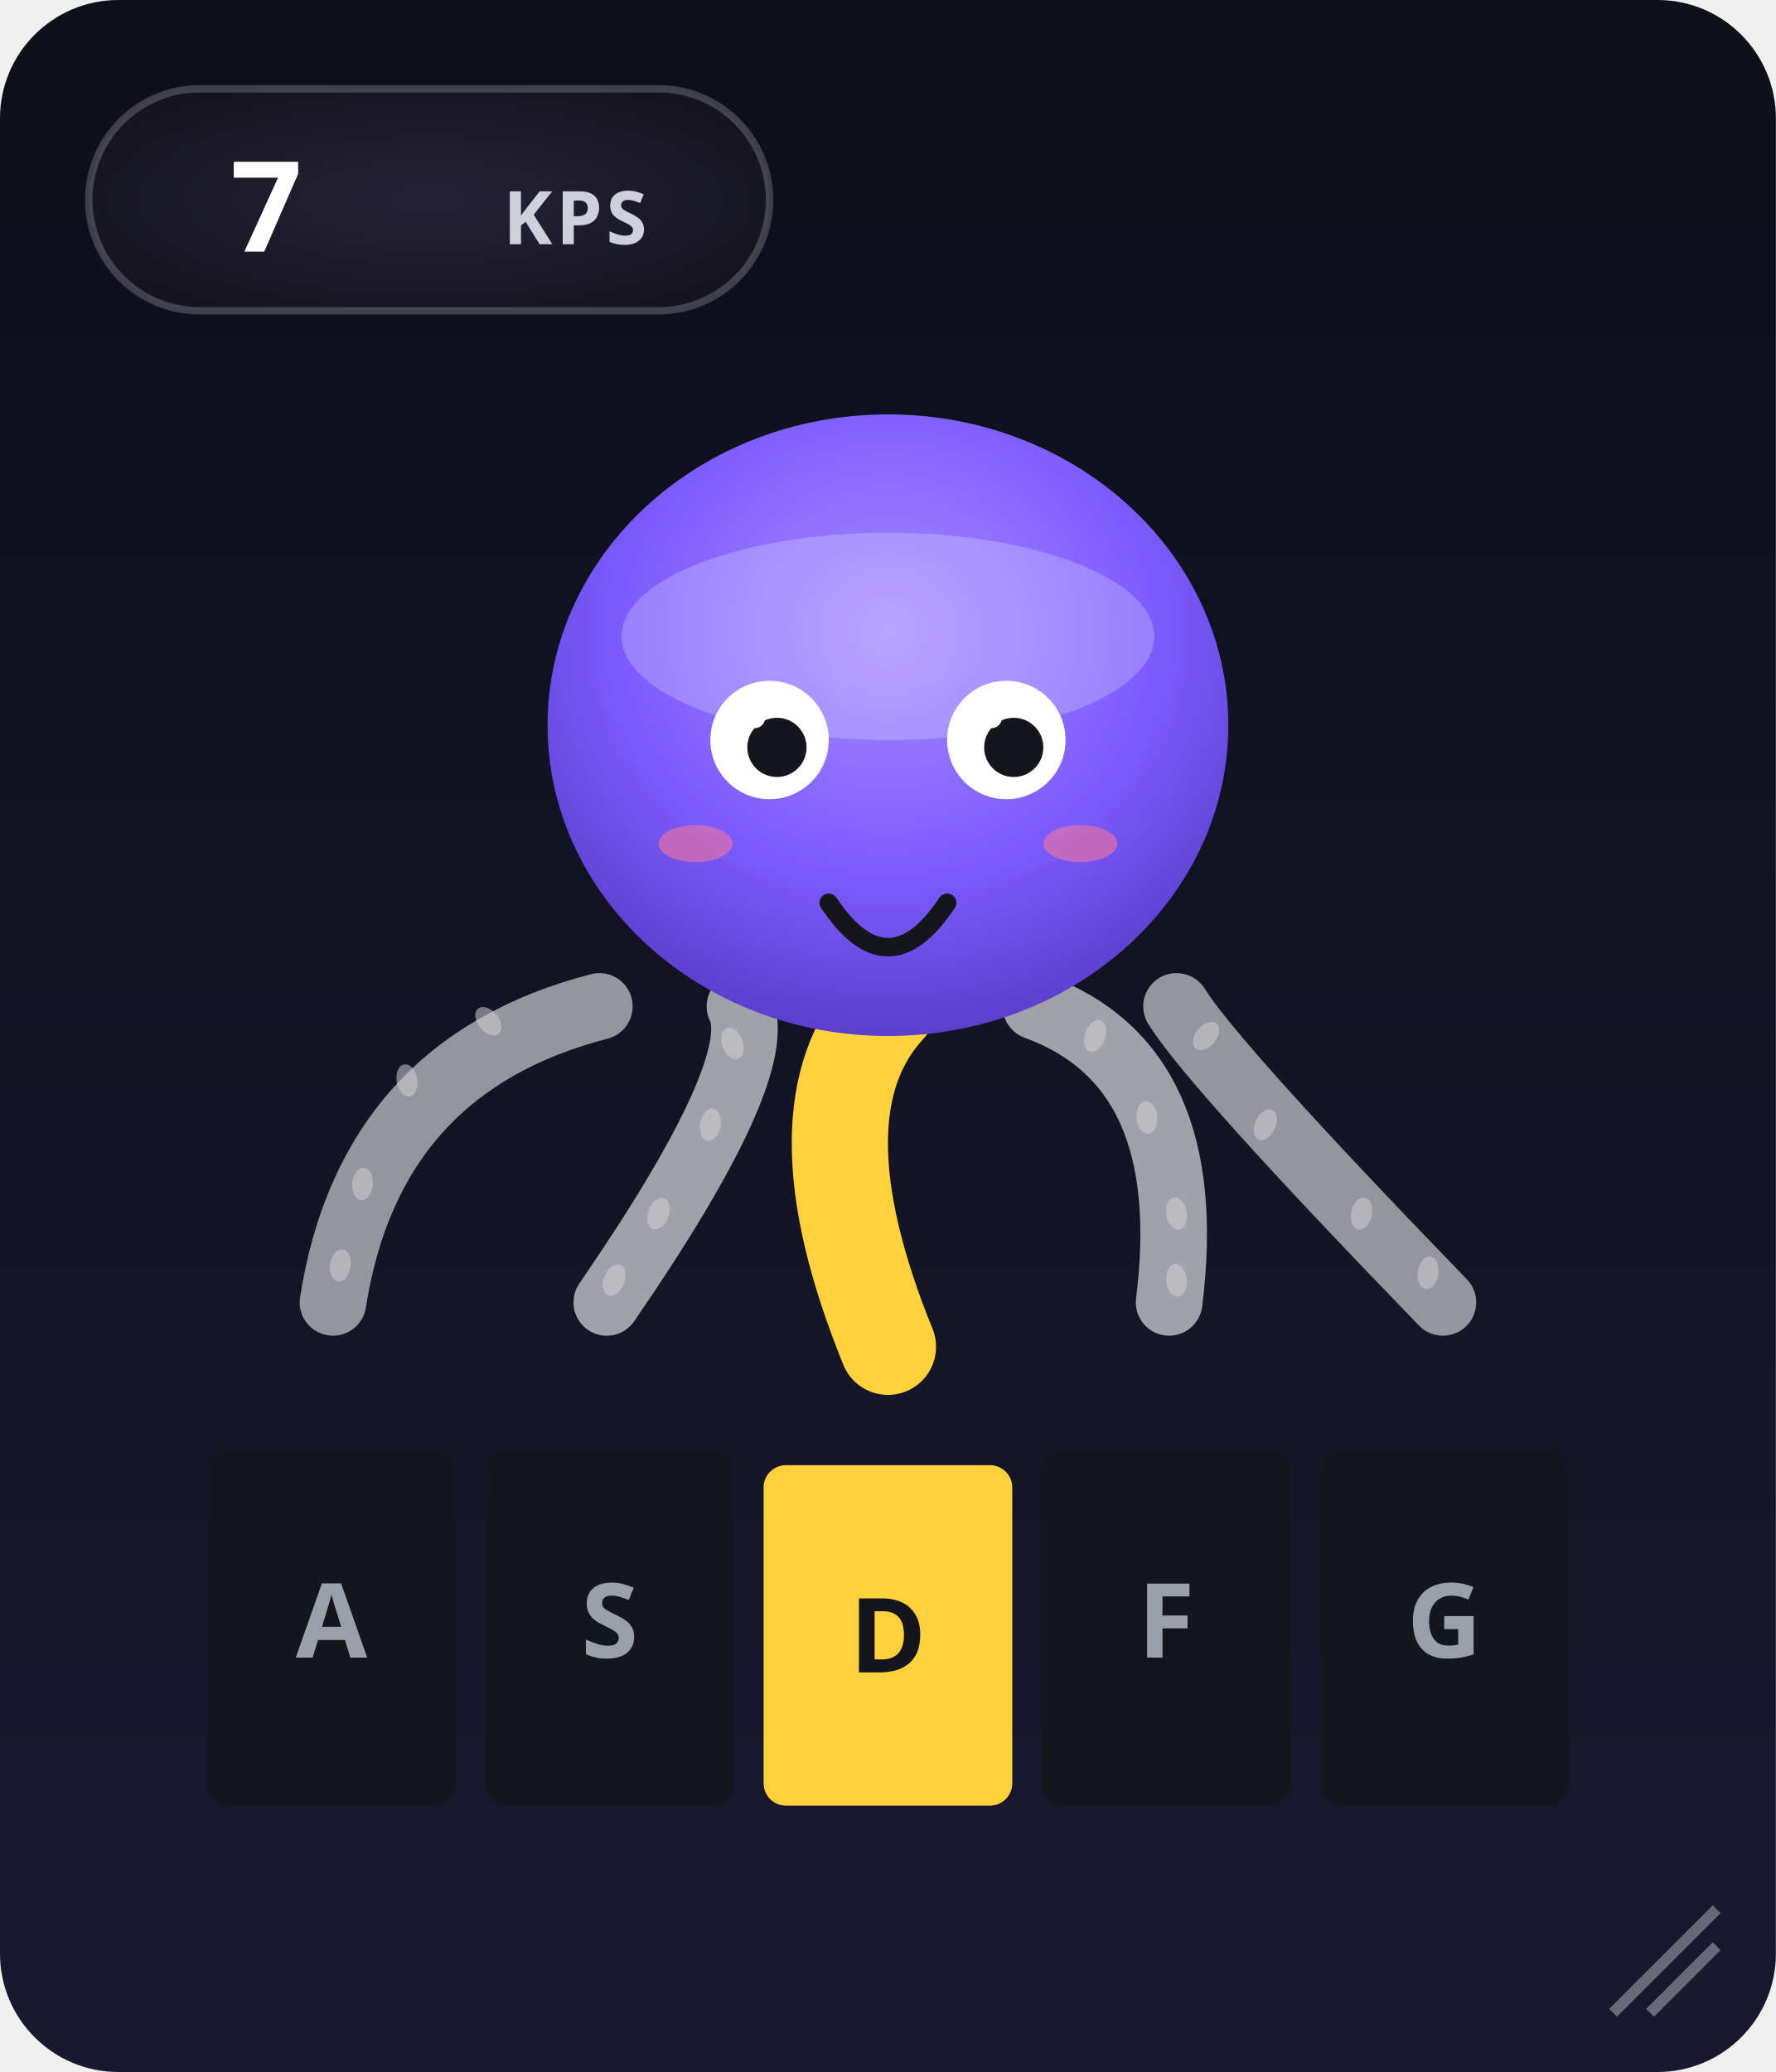
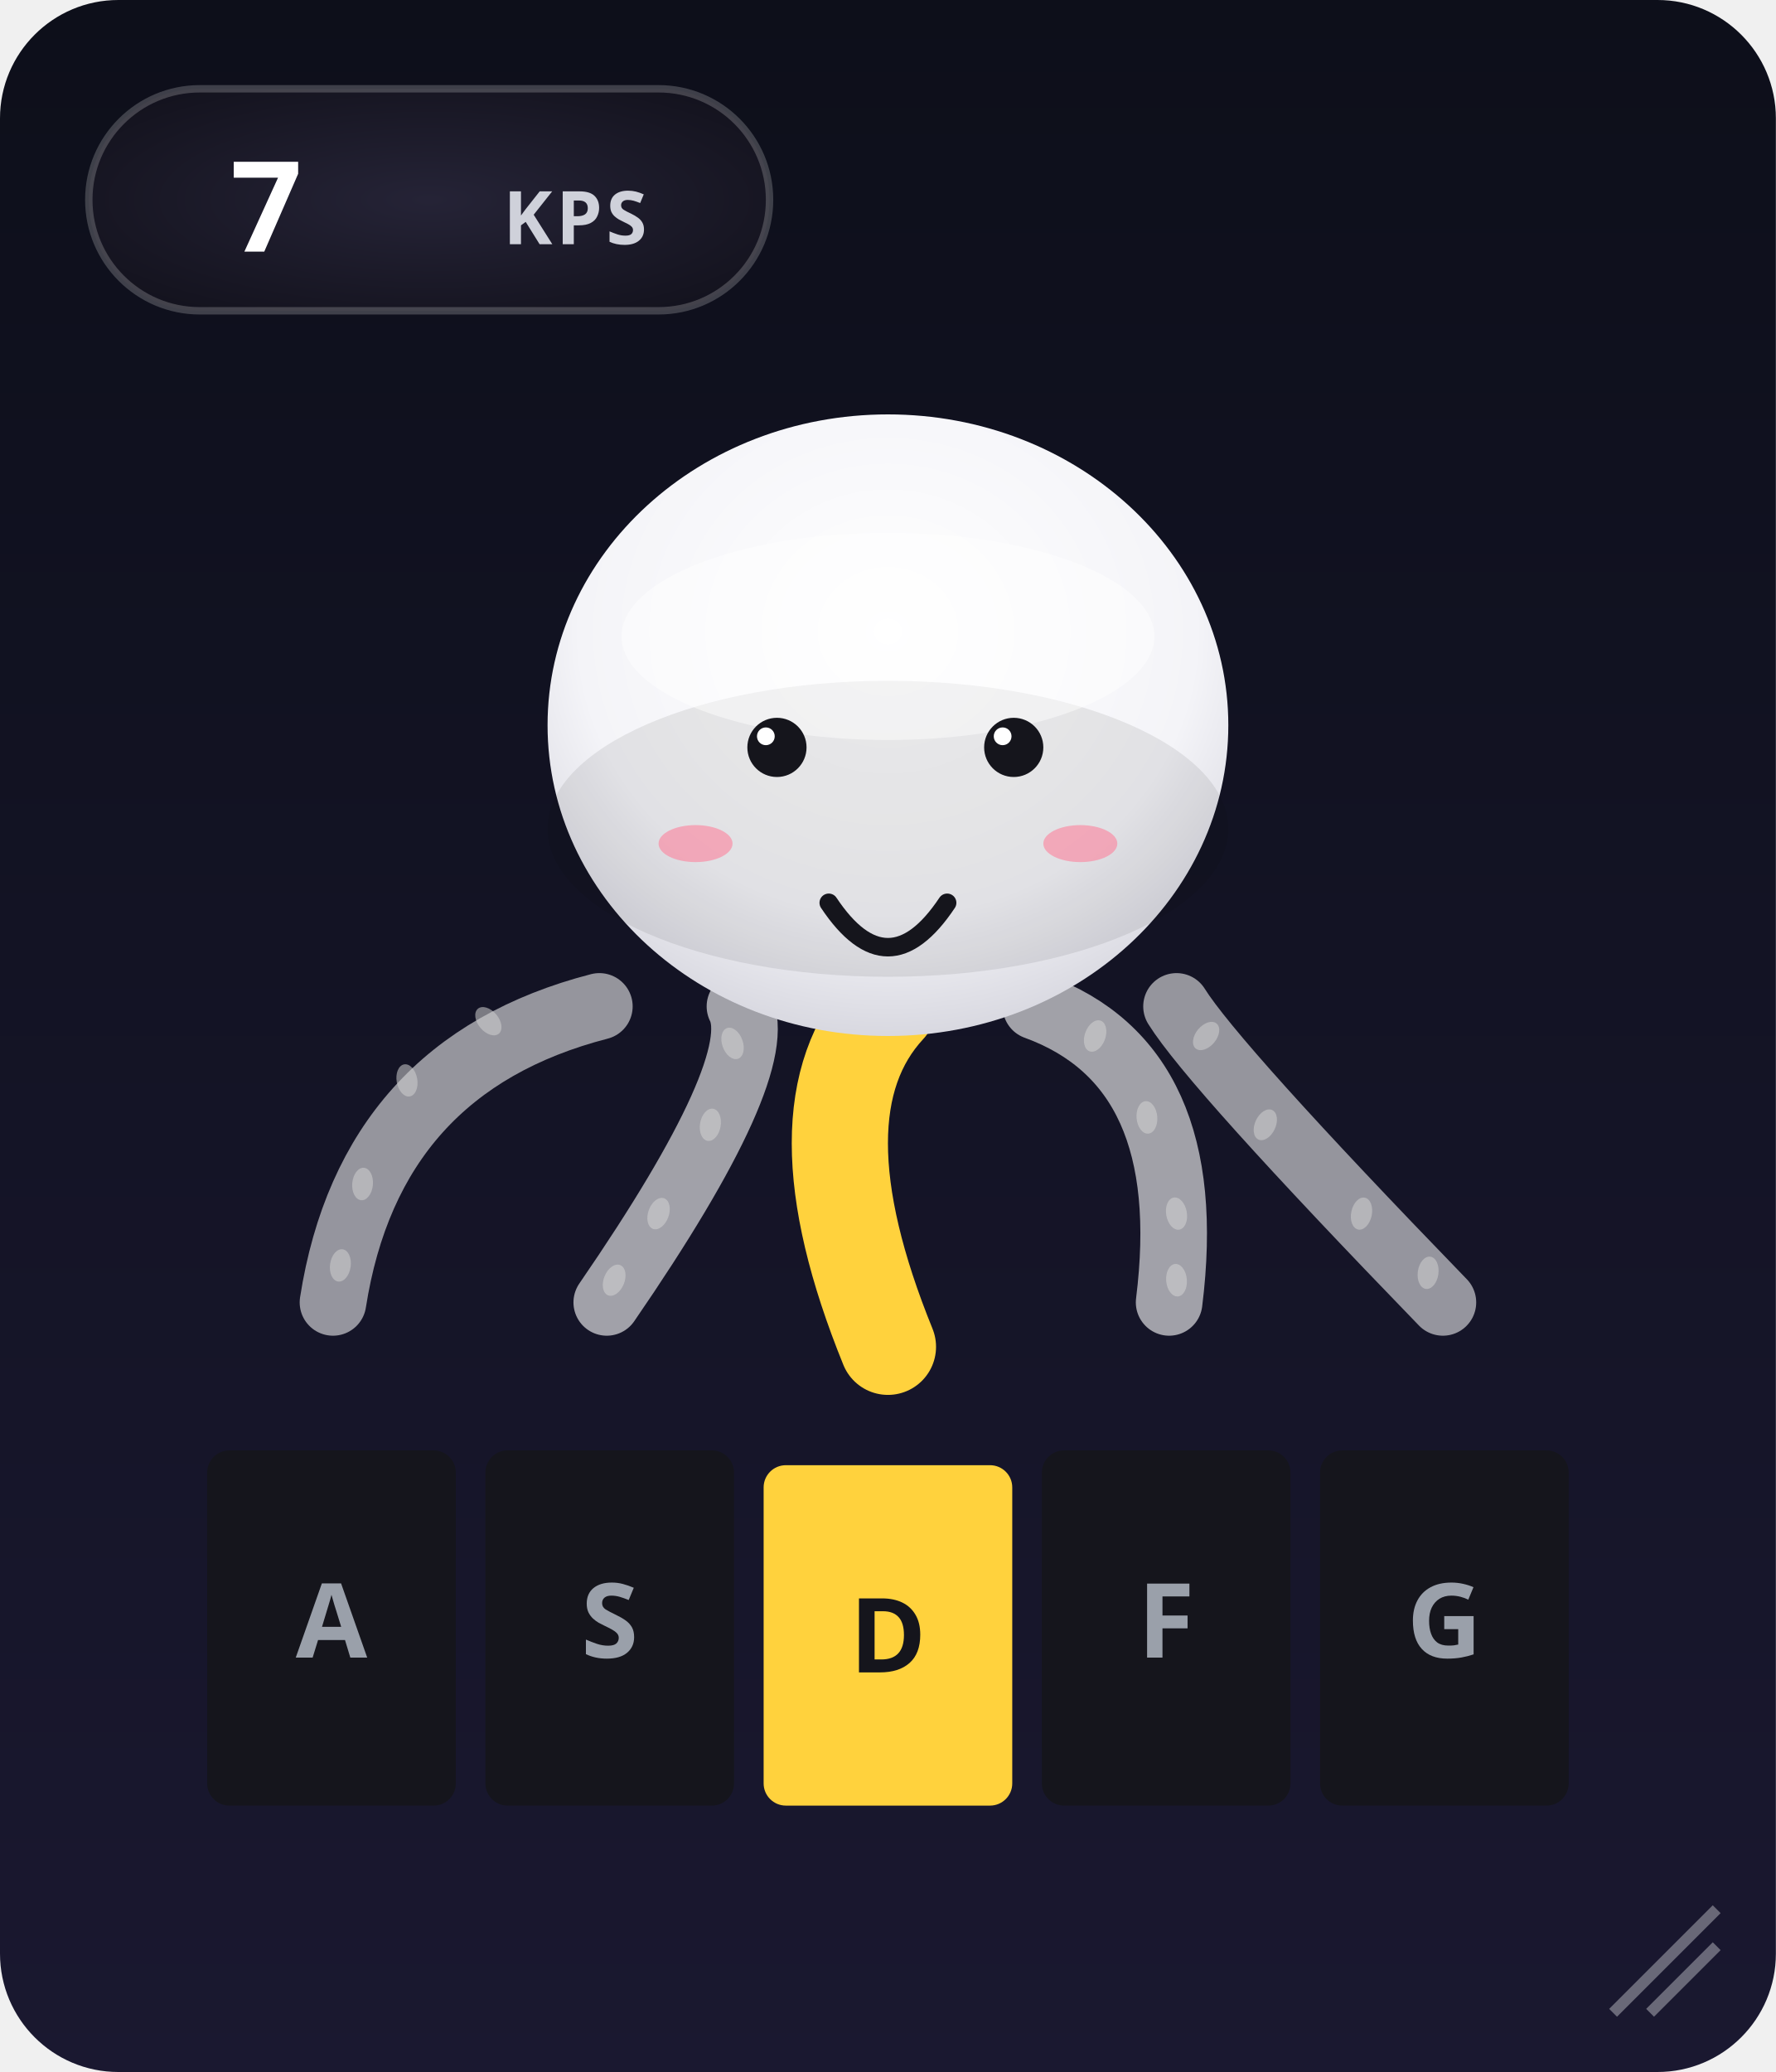
<svg xmlns="http://www.w3.org/2000/svg" viewBox="0 0 240 280" width="480" height="560" role="img" aria-label="JamProject Octopus — 5-lane preview with KPS counter">
  <defs>
    <radialGradient id="bodyGrad" cx="50%" cy="35%" r="65%">
-       <stop offset="0%" stop-color="#a48bff" />
-       <stop offset="60%" stop-color="#7c5cff" />
-       <stop offset="100%" stop-color="#5a3fcc" />
+       <stop offset="0%" stop-color="#ffffff" />
+       <stop offset="70%" stop-color="#f4f4f8" />
+       <stop offset="100%" stop-color="#d8d8e0" />
    </radialGradient>
    <linearGradient id="bgGrad" x1="0" y1="0" x2="0" y2="1">
      <stop offset="0%" stop-color="#0d0f1a" />
      <stop offset="100%" stop-color="#1a1830" />
    </linearGradient>
    <radialGradient id="kpsGrad" cx="50%" cy="50%" r="60%">
      <stop offset="0%" stop-color="#262438" stop-opacity="0.95" />
      <stop offset="100%" stop-color="#14131f" stop-opacity="0.95" />
    </radialGradient>
    <filter id="soft" x="-50%" y="-50%" width="200%" height="200%">
      <feGaussianBlur stdDeviation="0.4" />
    </filter>
  </defs>
  <rect x="0" y="0" width="240" height="280" rx="16" ry="16" fill="url(#bgGrad)" />
  <g transform="translate(20, 20)">
    <g fill="none" stroke-linecap="round">
      <path d="M 61 116 Q 30 124 25 156" stroke="#ffffff" stroke-opacity="0.55" stroke-width="9" />
      <ellipse cx="46" cy="118" rx="2.2" ry="1.4" fill="#cfcfcf" opacity="0.55" transform="rotate(50 46 118)" />
      <ellipse cx="35" cy="126" rx="2.2" ry="1.4" fill="#cfcfcf" opacity="0.55" transform="rotate(80 35 126)" />
      <ellipse cx="29" cy="140" rx="2.2" ry="1.4" fill="#cfcfcf" opacity="0.55" transform="rotate(95 29 140)" />
      <ellipse cx="26" cy="151" rx="2.2" ry="1.4" fill="#cfcfcf" opacity="0.55" transform="rotate(98 26 151)" />
      <path d="M 80 116 Q 84 124 62 156" stroke="#ffffff" stroke-opacity="0.6" stroke-width="9" />
      <ellipse cx="79" cy="121" rx="2.2" ry="1.4" fill="#cfcfcf" opacity="0.6" transform="rotate(70 79 121)" />
      <ellipse cx="76" cy="132" rx="2.2" ry="1.4" fill="#cfcfcf" opacity="0.6" transform="rotate(100 76 132)" />
      <ellipse cx="69" cy="144" rx="2.2" ry="1.4" fill="#cfcfcf" opacity="0.6" transform="rotate(110 69 144)" />
      <ellipse cx="63" cy="153" rx="2.2" ry="1.4" fill="#cfcfcf" opacity="0.6" transform="rotate(112 63 153)" />
      <path d="M 100 116 Q 87 130 100 162" stroke="#ffd23d" stroke-width="13" />
      <ellipse cx="93" cy="124" rx="2.2" ry="1.4" fill="#ffd23d" transform="rotate(80 93 124)" />
      <ellipse cx="91" cy="138" rx="2.2" ry="1.4" fill="#ffd23d" transform="rotate(100 91 138)" />
      <ellipse cx="94" cy="150" rx="2.2" ry="1.4" fill="#ffd23d" transform="rotate(105 94 150)" />
      <ellipse cx="99" cy="158" rx="2.2" ry="1.4" fill="#ffd23d" transform="rotate(95 99 158)" />
      <path d="M 120 116 Q 142 124 138 156" stroke="#ffffff" stroke-opacity="0.6" stroke-width="9" />
      <ellipse cx="128" cy="120" rx="2.2" ry="1.4" fill="#cfcfcf" opacity="0.6" transform="rotate(-70 128 120)" />
      <ellipse cx="135" cy="131" rx="2.2" ry="1.4" fill="#cfcfcf" opacity="0.6" transform="rotate(-95 135 131)" />
      <ellipse cx="139" cy="144" rx="2.2" ry="1.4" fill="#cfcfcf" opacity="0.6" transform="rotate(-100 139 144)" />
      <ellipse cx="139" cy="153" rx="2.2" ry="1.4" fill="#cfcfcf" opacity="0.6" transform="rotate(-95 139 153)" />
      <path d="M 139 116 Q 144 124 175 156" stroke="#ffffff" stroke-opacity="0.55" stroke-width="9" />
      <ellipse cx="143" cy="120" rx="2.2" ry="1.4" fill="#cfcfcf" opacity="0.55" transform="rotate(-50 143 120)" />
      <ellipse cx="151" cy="132" rx="2.2" ry="1.4" fill="#cfcfcf" opacity="0.55" transform="rotate(-65 151 132)" />
      <ellipse cx="164" cy="144" rx="2.2" ry="1.4" fill="#cfcfcf" opacity="0.55" transform="rotate(-78 164 144)" />
      <ellipse cx="173" cy="152" rx="2.2" ry="1.4" fill="#cfcfcf" opacity="0.55" transform="rotate(-82 173 152)" />
    </g>
    <g transform="translate(0, 8)">
      <ellipse cx="100" cy="70" rx="46" ry="42" fill="url(#bodyGrad)" />
-       <ellipse cx="100" cy="58" rx="36" ry="14" fill="#ffffff" fill-opacity="0.22" />
-       <circle cx="84" cy="72" r="8" fill="#ffffff" />
-       <circle cx="116" cy="72" r="8" fill="#ffffff" />
+       <ellipse cx="100" cy="84" rx="46" ry="20" fill="#000000" fill-opacity="0.08" />
+       <ellipse cx="100" cy="58" rx="36" ry="14" fill="#ffffff" fill-opacity="0.45" />
      <circle cx="85" cy="73" r="4" fill="#15151c" />
      <circle cx="117" cy="73" r="4" fill="#15151c" />
-       <circle cx="82" cy="69" r="1.4" fill="#ffffff" />
-       <circle cx="114" cy="69" r="1.4" fill="#ffffff" />
+       <circle cx="83.5" cy="71.5" r="1.2" fill="#ffffff" />
+       <circle cx="115.5" cy="71.5" r="1.2" fill="#ffffff" />
      <path d="M 92 94 Q 100 106 108 94" stroke="#15151c" stroke-width="2.5" stroke-linecap="round" fill="none" />
      <ellipse cx="74" cy="86" rx="5" ry="2.5" fill="#ff7896" fill-opacity="0.55" />
      <ellipse cx="126" cy="86" rx="5" ry="2.5" fill="#ff7896" fill-opacity="0.55" />
    </g>
    <rect x="8" y="176" width="33.6" height="48" rx="3" fill="#15151c" />
    <text x="24.8" y="204" font-family="Segoe UI, system-ui, sans-serif" font-size="14" font-weight="700" text-anchor="middle" fill="#9aa0aa">A</text>
    <rect x="45.6" y="176" width="33.6" height="48" rx="3" fill="#15151c" />
    <text x="62.4" y="204" font-family="Segoe UI, system-ui, sans-serif" font-size="14" font-weight="700" text-anchor="middle" fill="#9aa0aa">S</text>
    <rect x="83.2" y="178" width="33.6" height="46" rx="3" fill="#ffd23d" />
    <text x="100" y="206" font-family="Segoe UI, system-ui, sans-serif" font-size="14" font-weight="800" text-anchor="middle" fill="#15151c">D</text>
    <rect x="120.8" y="176" width="33.6" height="48" rx="3" fill="#15151c" />
    <text x="137.6" y="204" font-family="Segoe UI, system-ui, sans-serif" font-size="14" font-weight="700" text-anchor="middle" fill="#9aa0aa">F</text>
    <rect x="158.4" y="176" width="33.6" height="48" rx="3" fill="#15151c" />
    <text x="175.2" y="204" font-family="Segoe UI, system-ui, sans-serif" font-size="14" font-weight="700" text-anchor="middle" fill="#9aa0aa">G</text>
  </g>
  <g transform="translate(12, 12)">
    <rect x="0" y="0" width="92" height="30" rx="15" fill="url(#kpsGrad)" stroke="#ffffff" stroke-opacity="0.2" />
    <text x="24" y="22" font-family="Segoe UI, system-ui, sans-serif" font-size="17" font-weight="800" text-anchor="middle" fill="#ffffff">7</text>
    <text x="56" y="21" font-family="Segoe UI, system-ui, sans-serif" font-size="10" font-weight="800" fill="#cfd1da" letter-spacing="0.5">KPS</text>
  </g>
  <g transform="translate(218, 258)" stroke="#ffffff" stroke-opacity="0.35" stroke-width="1.5" fill="none">
    <line x1="14" y1="0" x2="0" y2="14" />
    <line x1="14" y1="5" x2="5" y2="14" />
  </g>
</svg>
